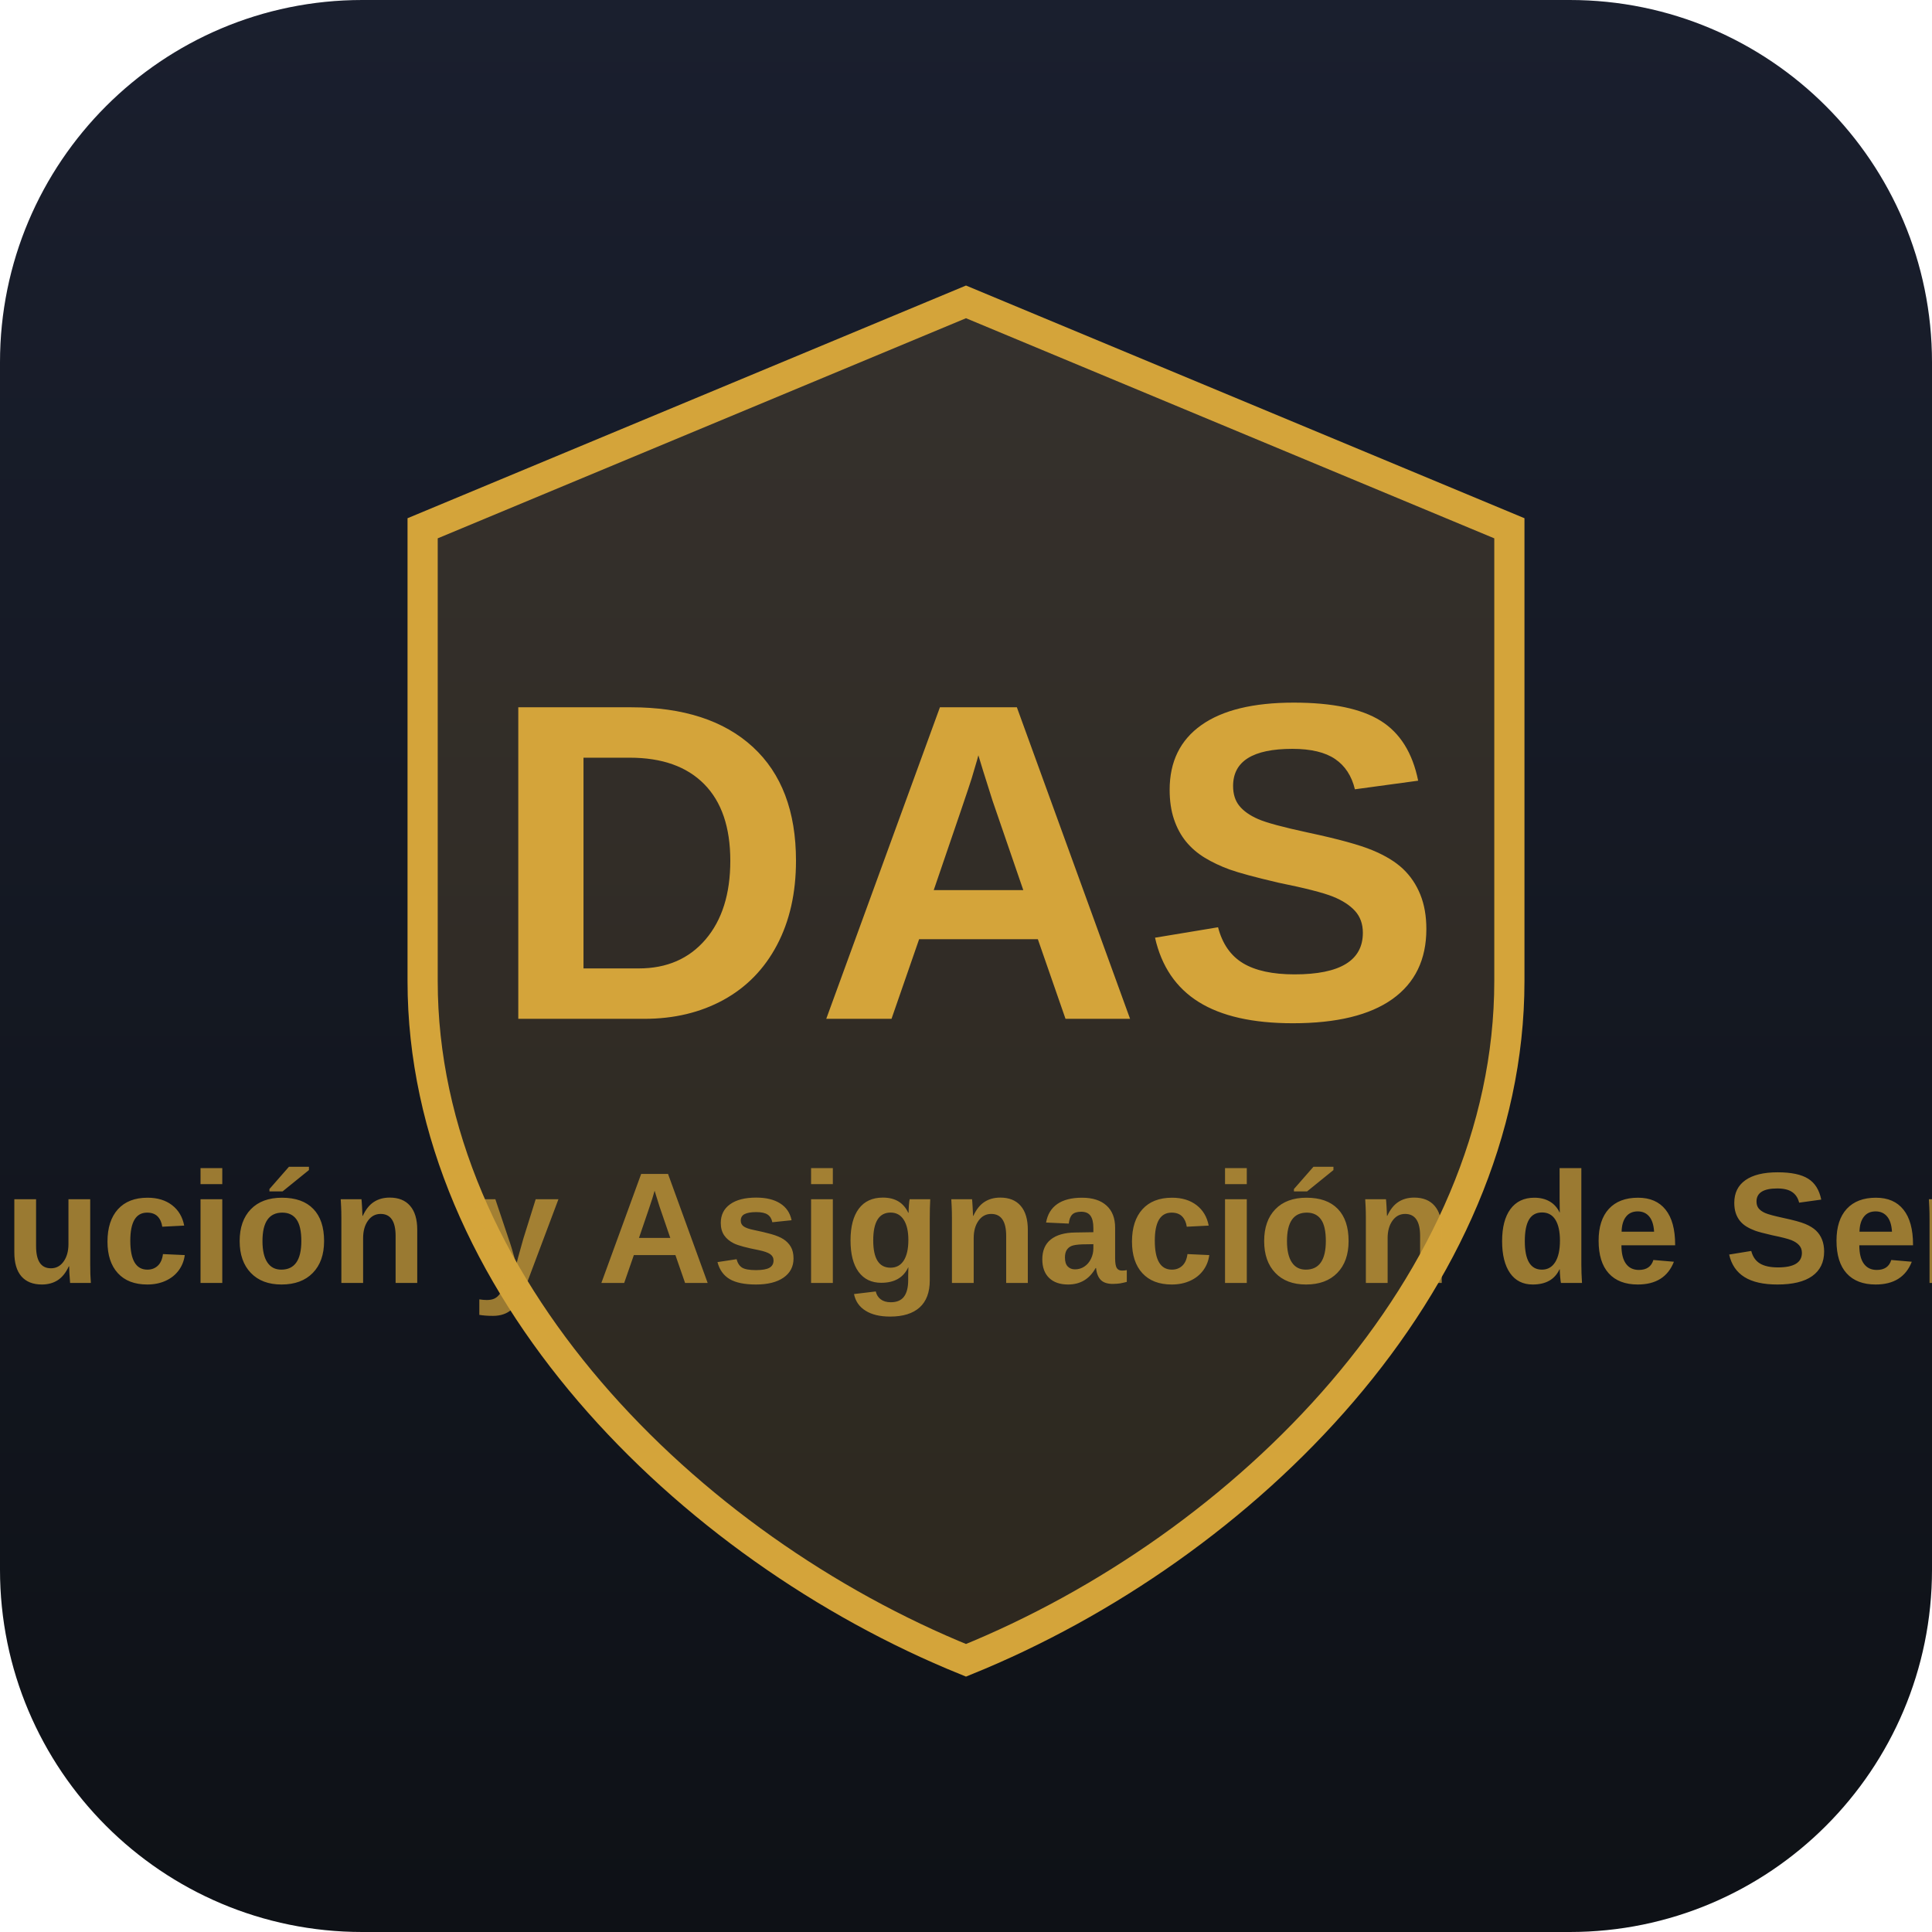
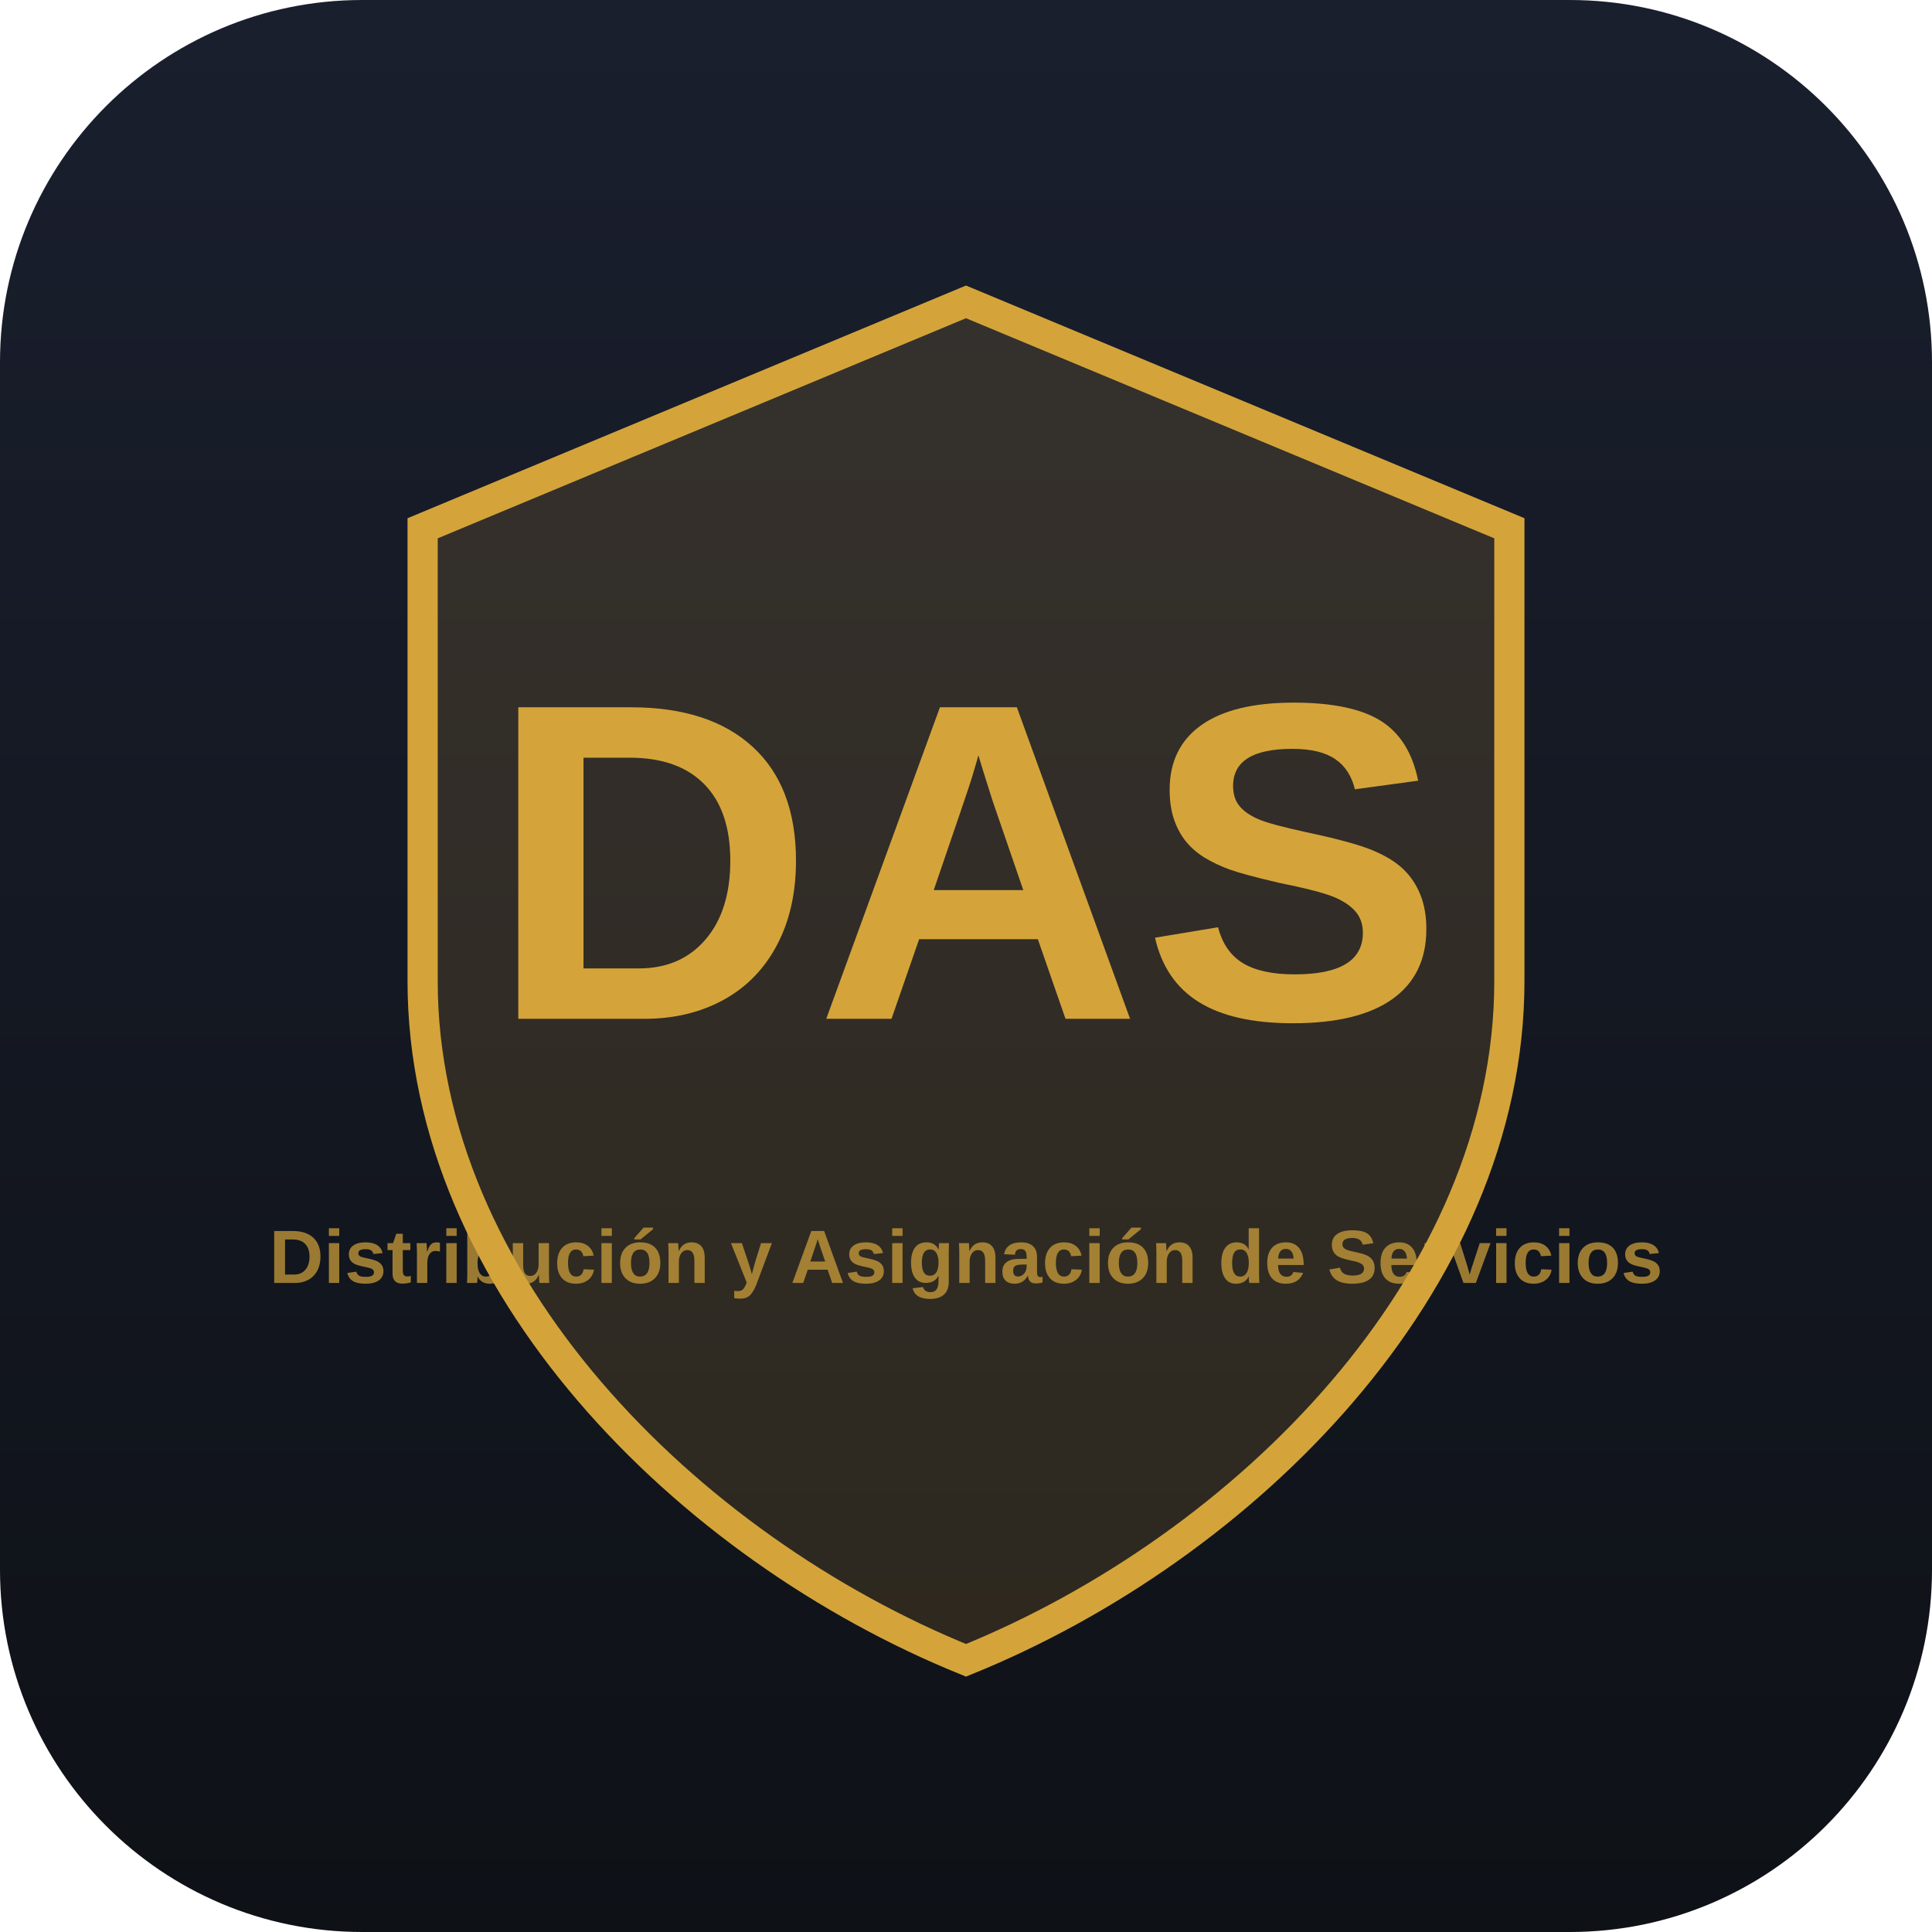
<svg xmlns="http://www.w3.org/2000/svg" viewBox="0 0 512 512" width="512" height="512">
  <defs>
    <linearGradient id="fondo" x1="0" y1="0" x2="0" y2="1">
      <stop offset="0%" stop-color="#1a1f2e" />
      <stop offset="100%" stop-color="#0e1116" />
    </linearGradient>
  </defs>
  <rect width="512" height="512" rx="96" fill="url(#fondo)" />
  <path d="M256 80 L400 140 L400 260 C400 340 330 410 256 440 C182 410 112 340 112 260 L112 140 Z" fill="#d4a43a" opacity="0.15" />
  <path d="M256 80 L400 140 L400 260 C400 340 330 410 256 440 C182 410 112 340 112 260 L112 140 Z" fill="none" stroke="#d4a43a" stroke-width="8" />
  <text x="256" y="270" font-family="Arial, Helvetica, sans-serif" font-size="120" font-weight="bold" fill="#d4a43a" text-anchor="middle">DAS</text>
-   <text x="256" y="340" font-family="Arial, Helvetica, sans-serif" font-size="42" font-weight="bold" fill="#d4a43a" text-anchor="middle" opacity="0.7">Distribución y Asignación de Servicios</text>
+   <text x="256" y="340" font-family="Arial, Helvetica, sans-serif" font-size="20" font-weight="bold" fill="#d4a43a" text-anchor="middle" opacity="0.7">Distribución y Asignación de Servicios</text>
</svg>
